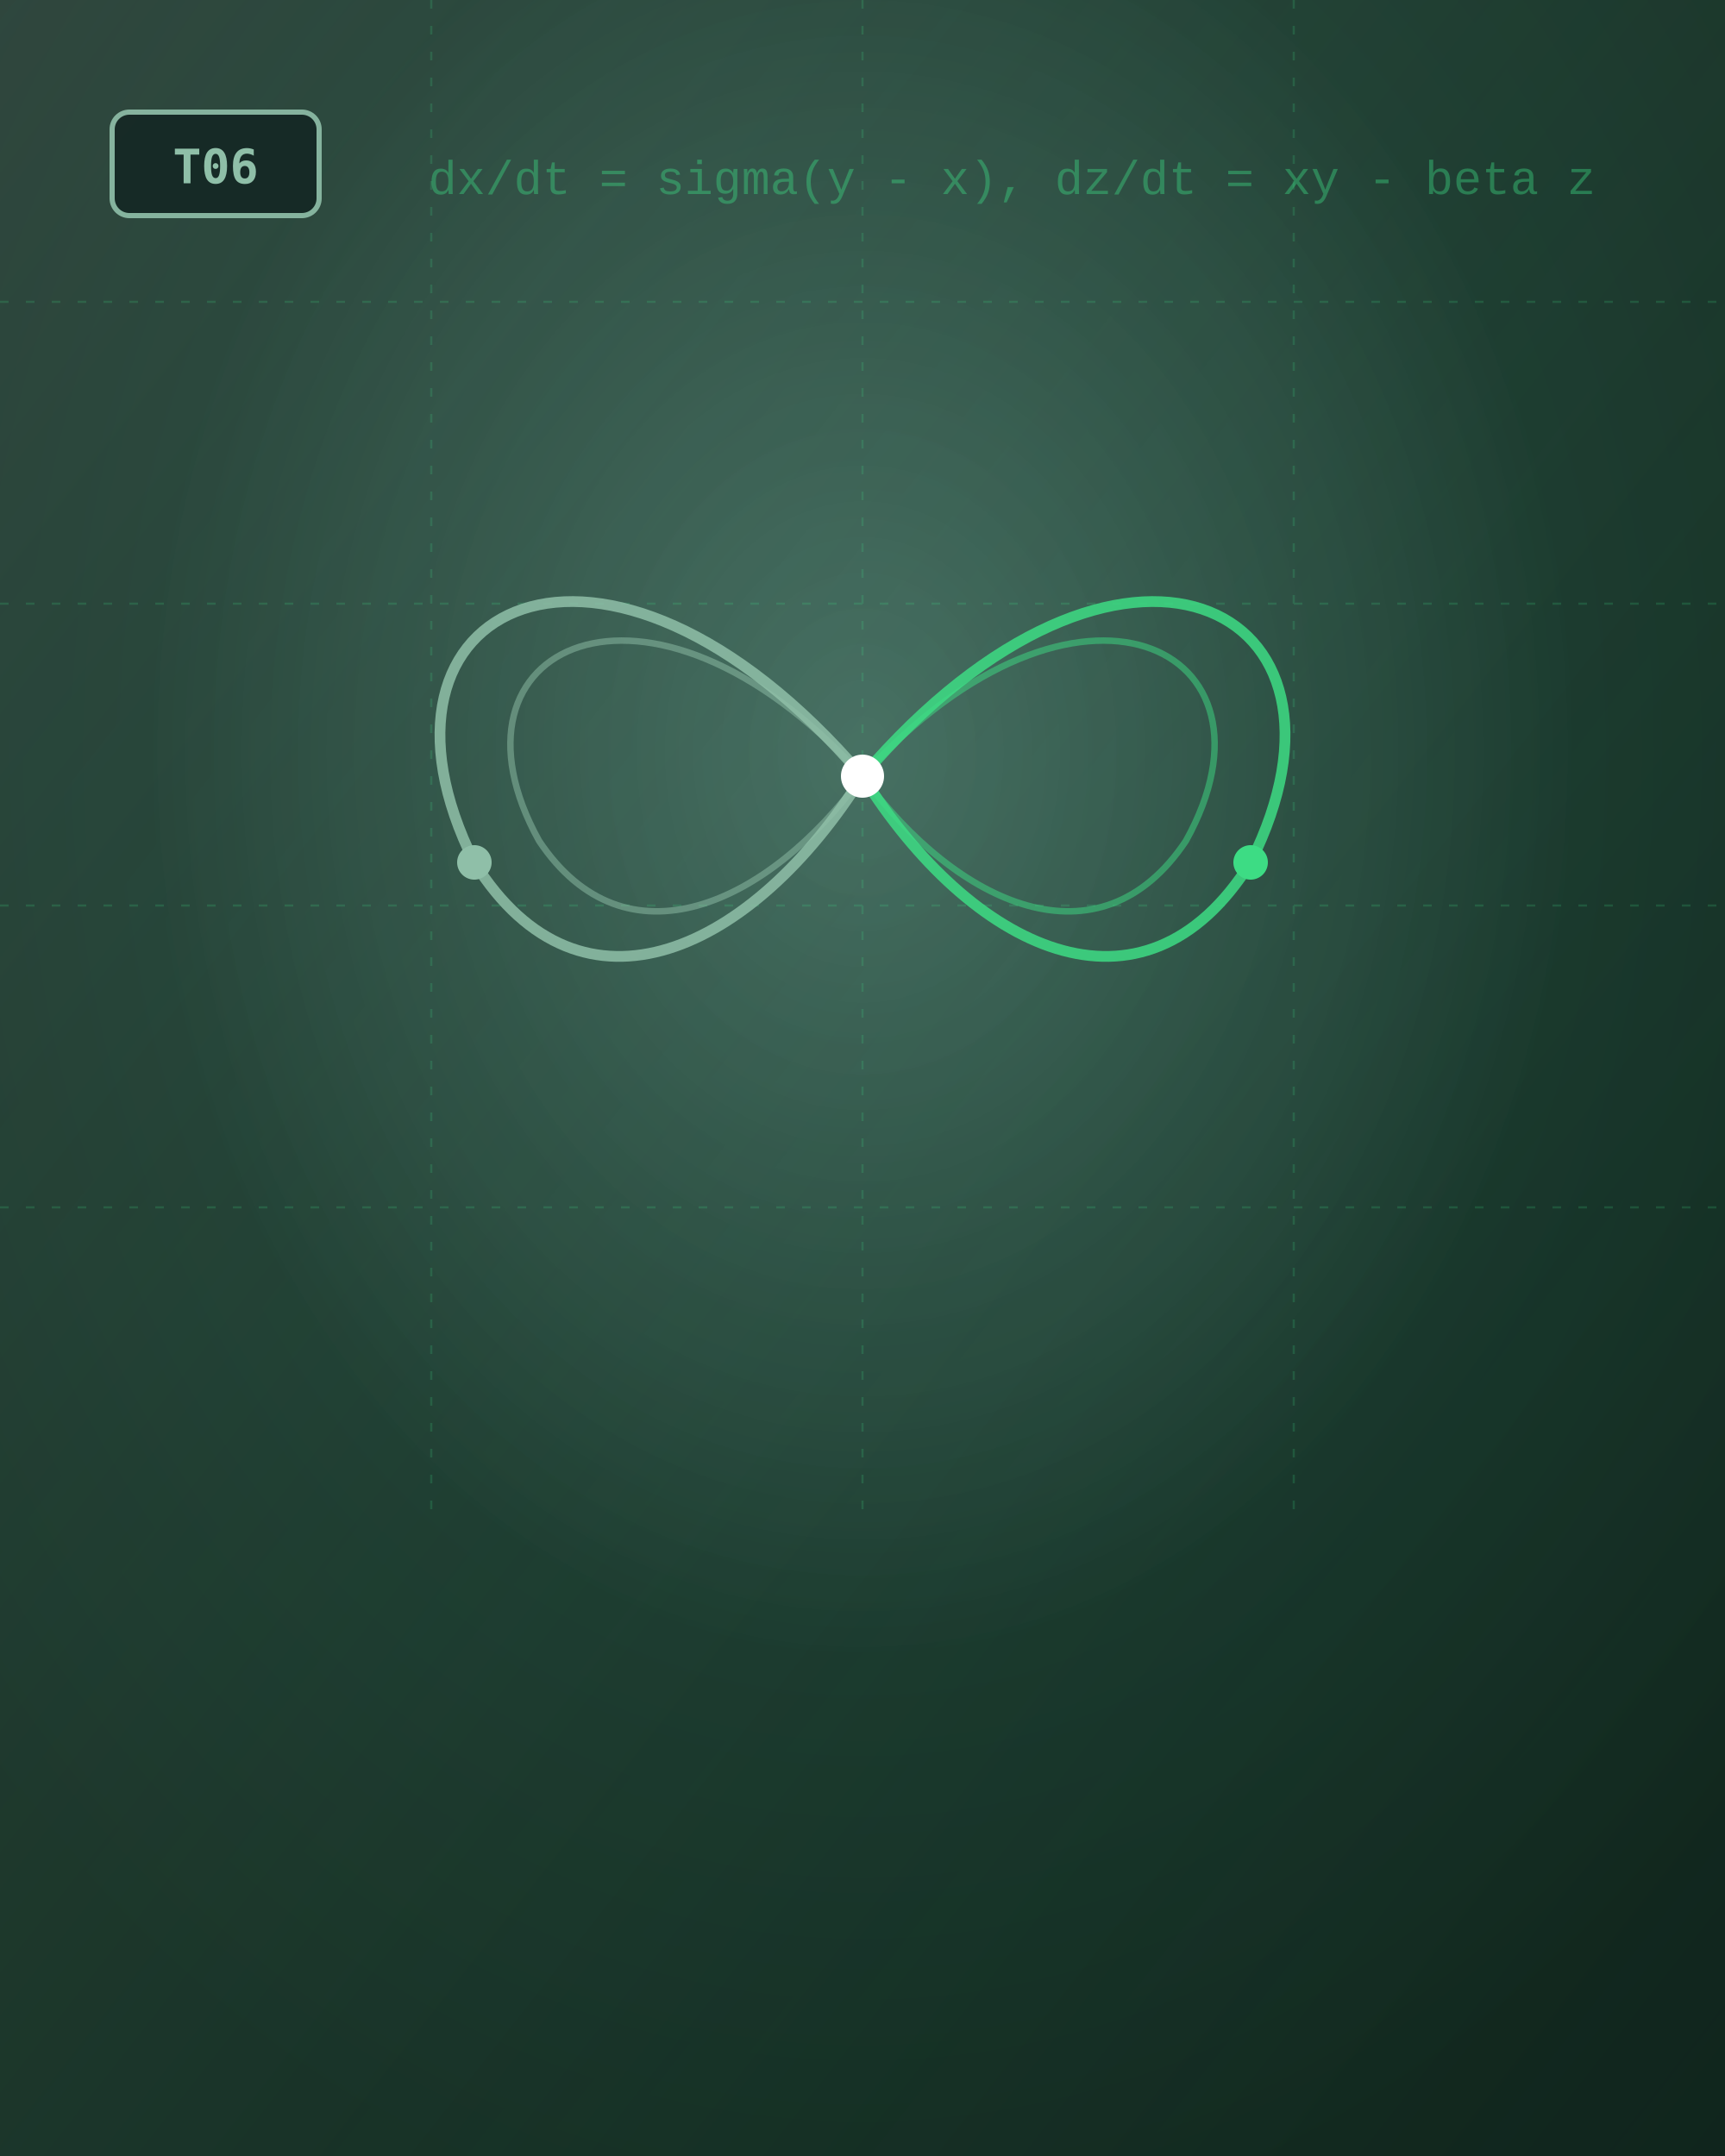
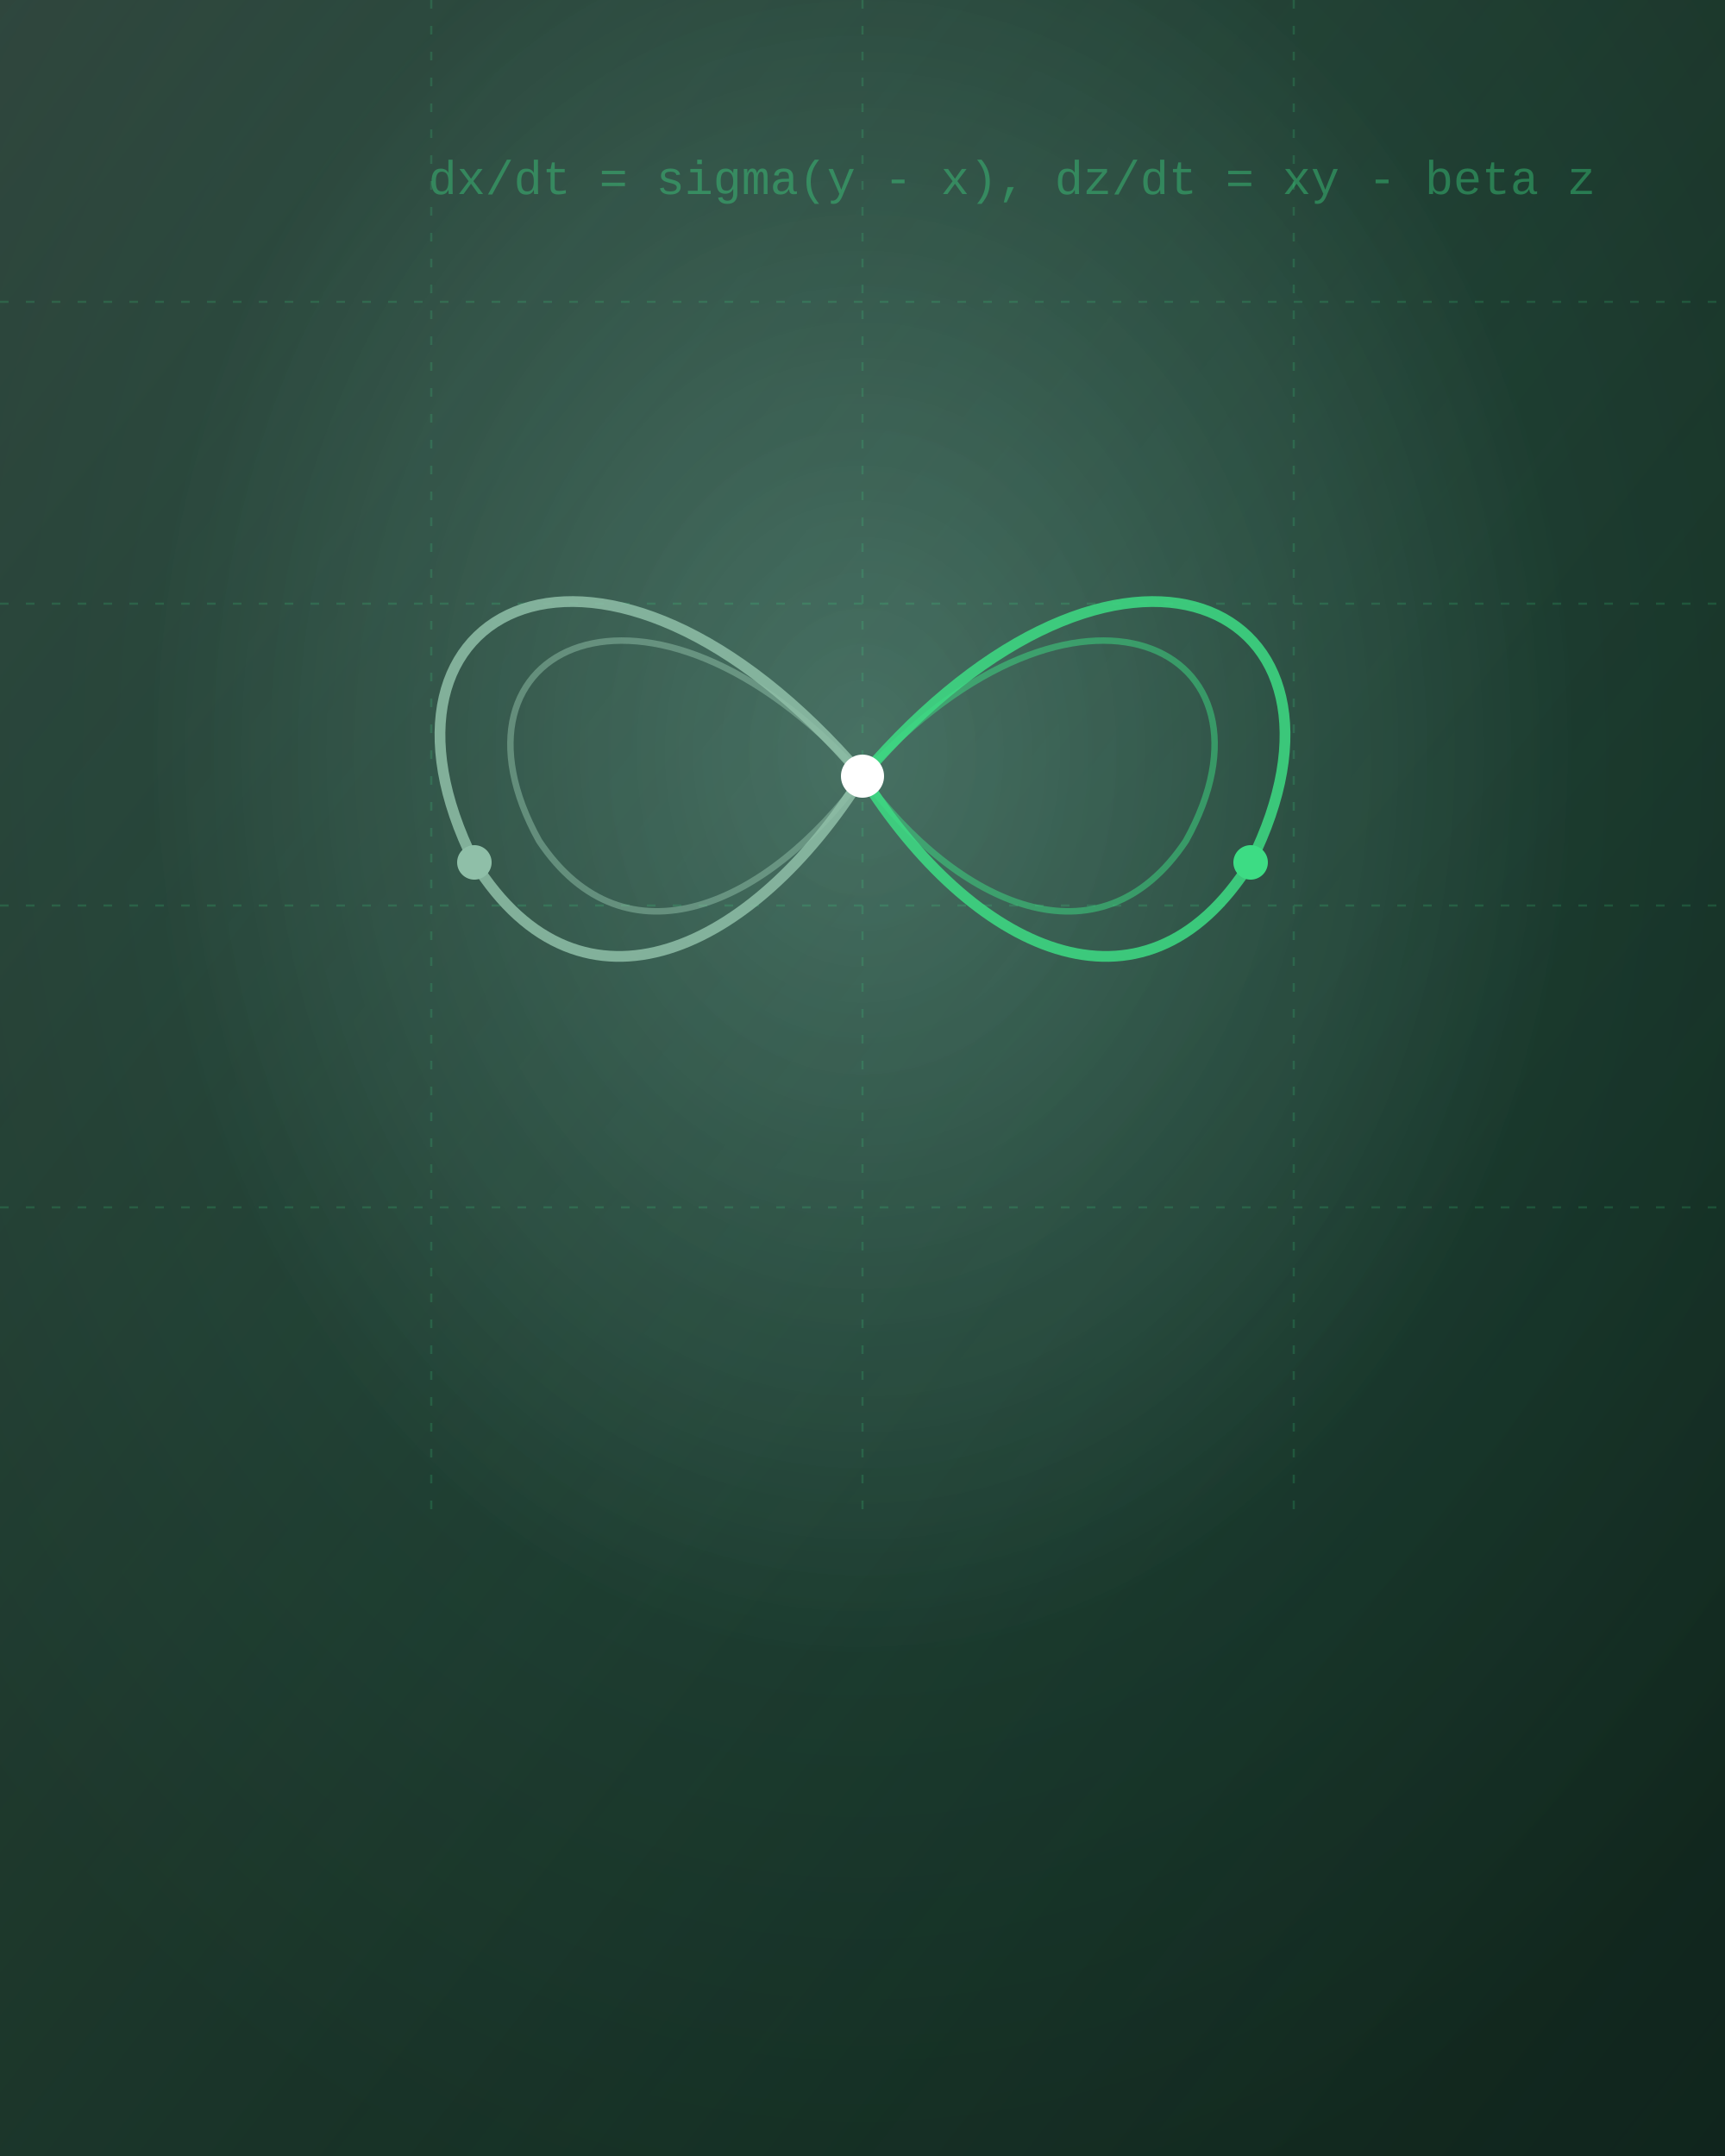
<svg xmlns="http://www.w3.org/2000/svg" width="400" height="500" viewBox="0 0 400 500" fill="none">
  <defs>
    <radialGradient id="bgGrad6" cx="50%" cy="35%" r="70%">
      <stop offset="0%" stop-color="#2C4E47" stop-opacity="0.9" />
      <stop offset="60%" stop-color="#122520" stop-opacity="1" />
      <stop offset="100%" stop-color="#0E1B17" stop-opacity="1" />
    </radialGradient>
    <linearGradient id="glowGrad6" x1="0%" y1="0%" x2="100%" y2="100%">
      <stop offset="0%" stop-color="#8FBFA8" stop-opacity="0.25" />
      <stop offset="100%" stop-color="#3ddc84" stop-opacity="0.05" />
    </linearGradient>
  </defs>
  <rect width="400" height="500" fill="url(#bgGrad6)" />
  <rect width="400" height="500" fill="url(#glowGrad6)" />
  <g stroke="#3ddc84" stroke-width="0.5" stroke-dasharray="2 4" opacity="0.18">
    <line x1="0" y1="70" x2="400" y2="70" />
    <line x1="0" y1="140" x2="400" y2="140" />
    <line x1="0" y1="210" x2="400" y2="210" />
    <line x1="0" y1="280" x2="400" y2="280" />
    <line x1="100" y1="0" x2="100" y2="350" />
    <line x1="200" y1="0" x2="200" y2="350" />
    <line x1="300" y1="0" x2="300" y2="350" />
  </g>
  <text x="370" y="45" font-family="'JetBrains Mono', 'Courier New', monospace" font-size="11" fill="#3ddc84" opacity="0.4" text-anchor="end">dx/dt = sigma(y - x), dz/dt = xy - beta z</text>
-   <g transform="translate(26, 26)">
-     <rect width="48" height="24" rx="4" fill="#142723" stroke="#8FBFA8" stroke-width="1.2" opacity="0.9" />
-     <text x="24" y="16.5" font-family="'JetBrains Mono', monospace" font-size="11" font-weight="bold" fill="#8FBFA8" text-anchor="middle">T06</text>
-   </g>
  <g>
    <path d="M 200 180 C 140 110, 80 140, 110 200 C 135 240, 175 220, 200 180" fill="none" stroke="#8FBFA8" stroke-width="2.5" opacity="0.85" />
    <path d="M 200 180 C 150 125, 100 150, 125 195 C 145 225, 178 210, 200 180" fill="none" stroke="#8FBFA8" stroke-width="1.5" opacity="0.5" />
    <path d="M 200 180 C 260 110, 320 140, 290 200 C 265 240, 225 220, 200 180" fill="none" stroke="#3ddc84" stroke-width="2.5" opacity="0.85" />
    <path d="M 200 180 C 250 125, 300 150, 275 195 C 255 225, 222 210, 200 180" fill="none" stroke="#3ddc84" stroke-width="1.5" opacity="0.5" />
    <circle cx="200" cy="180" r="5" fill="#ffffff" />
    <circle cx="110" cy="200" r="4" fill="#8FBFA8" />
    <circle cx="290" cy="200" r="4" fill="#3ddc84" />
  </g>
</svg>
